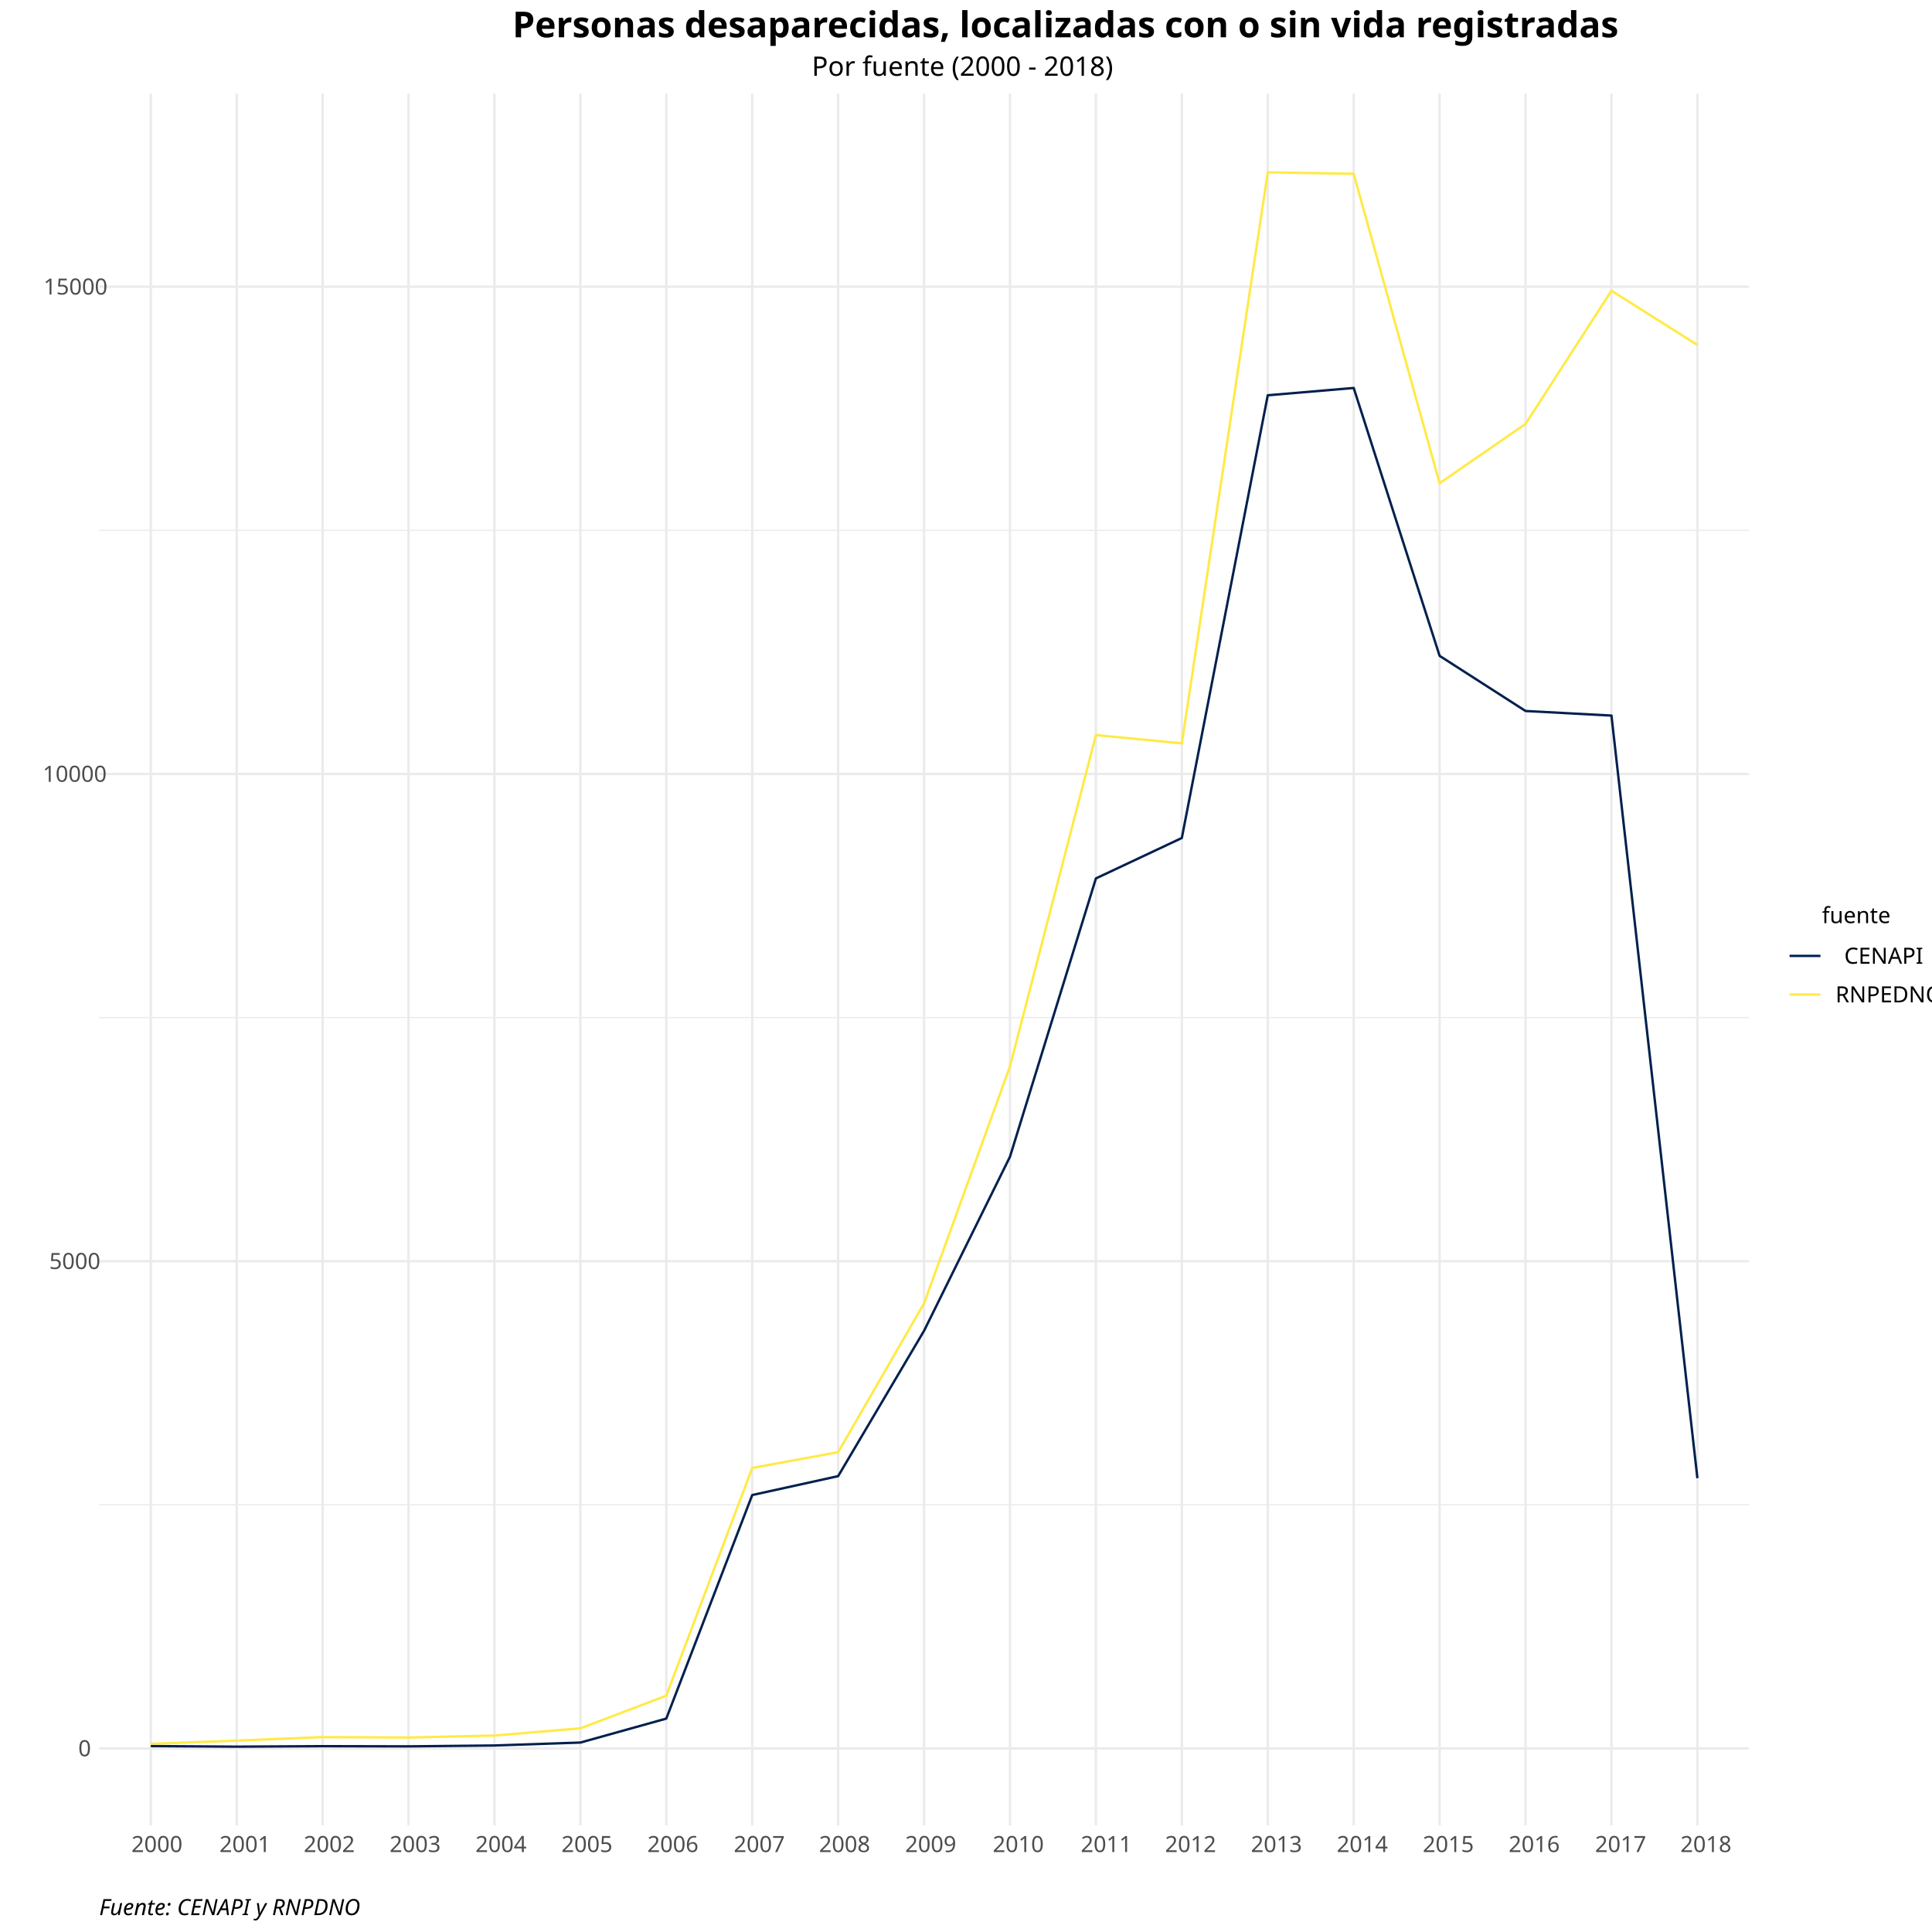
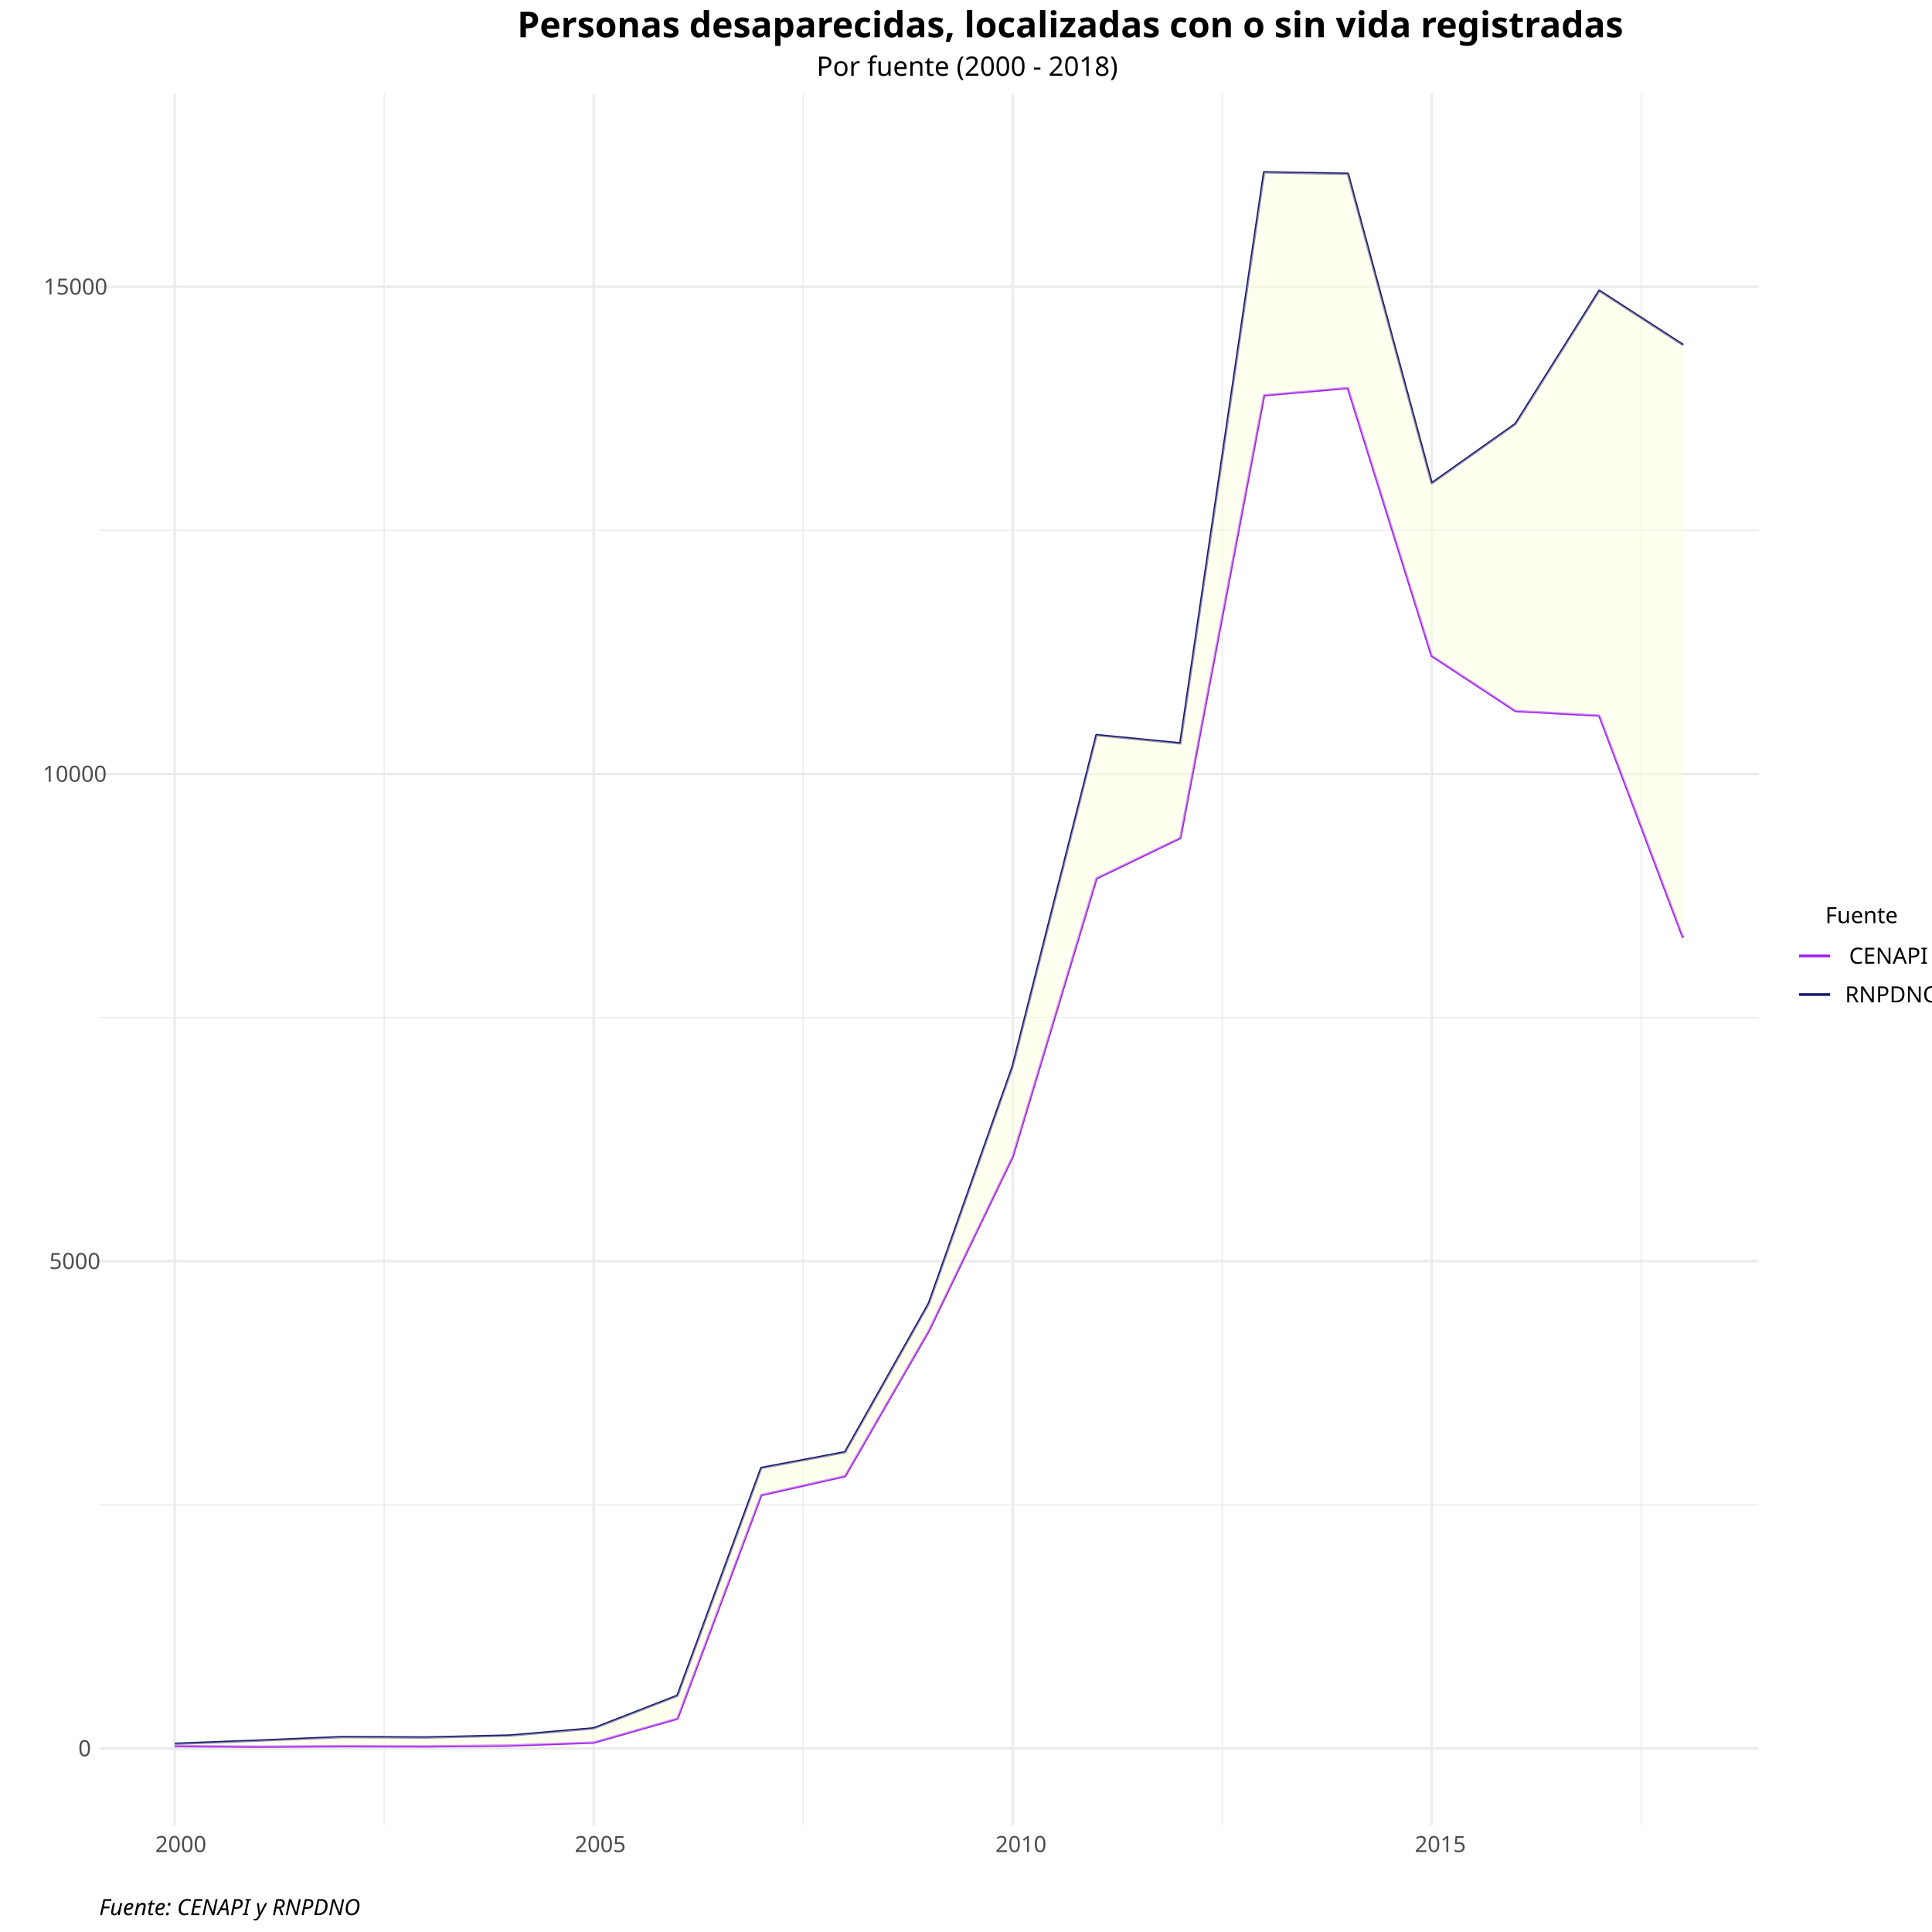
<svg xmlns="http://www.w3.org/2000/svg" viewBox="0 0 864.00 864.00">
  <defs>
    <style type="text/css">
    line, polyline, polygon, path, rect, circle {
      fill: none;
      stroke: #000000;
      stroke-linecap: round;
      stroke-linejoin: round;
      stroke-miterlimit: 10.00;
    }
  </style>
  </defs>
  <rect width="100%" height="100%" style="stroke: none; fill: #FFFFFF;" />
  <defs>
-     <clipPath id="cpNDQuMzd8NzgyLjEzfDgxNi4zMXw0MS44Ng==">
-       <rect x="44.37" y="41.86" width="737.76" height="774.45" />
+     <clipPath id="cpNDQuMzd8Nzg2LjQyfDgxNi4zMXw0MS44Ng==">
+       <rect x="44.37" y="41.86" width="742.05" height="774.45" />
    </clipPath>
  </defs>
-   <polyline points="44.37,672.95 782.13,672.95 " style="stroke-width: 0.53; stroke: #EBEBEB; stroke-linecap: butt;" clip-path="url(#cpNDQuMzd8NzgyLjEzfDgxNi4zMXw0MS44Ng==)" />
-   <polyline points="44.37,455.06 782.13,455.06 " style="stroke-width: 0.53; stroke: #EBEBEB; stroke-linecap: butt;" clip-path="url(#cpNDQuMzd8NzgyLjEzfDgxNi4zMXw0MS44Ng==)" />
-   <polyline points="44.37,237.17 782.13,237.17 " style="stroke-width: 0.53; stroke: #EBEBEB; stroke-linecap: butt;" clip-path="url(#cpNDQuMzd8NzgyLjEzfDgxNi4zMXw0MS44Ng==)" />
-   <polyline points="44.37,781.90 782.13,781.90 " style="stroke-width: 1.07; stroke: #EBEBEB; stroke-linecap: butt;" clip-path="url(#cpNDQuMzd8NzgyLjEzfDgxNi4zMXw0MS44Ng==)" />
-   <polyline points="44.37,564.01 782.13,564.01 " style="stroke-width: 1.07; stroke: #EBEBEB; stroke-linecap: butt;" clip-path="url(#cpNDQuMzd8NzgyLjEzfDgxNi4zMXw0MS44Ng==)" />
-   <polyline points="44.37,346.12 782.13,346.12 " style="stroke-width: 1.07; stroke: #EBEBEB; stroke-linecap: butt;" clip-path="url(#cpNDQuMzd8NzgyLjEzfDgxNi4zMXw0MS44Ng==)" />
-   <polyline points="44.37,128.23 782.13,128.23 " style="stroke-width: 1.07; stroke: #EBEBEB; stroke-linecap: butt;" clip-path="url(#cpNDQuMzd8NzgyLjEzfDgxNi4zMXw0MS44Ng==)" />
-   <polyline points="67.42,816.31 67.42,41.86 " style="stroke-width: 1.07; stroke: #EBEBEB; stroke-linecap: butt;" clip-path="url(#cpNDQuMzd8NzgyLjEzfDgxNi4zMXw0MS44Ng==)" />
-   <polyline points="105.85,816.31 105.85,41.86 " style="stroke-width: 1.07; stroke: #EBEBEB; stroke-linecap: butt;" clip-path="url(#cpNDQuMzd8NzgyLjEzfDgxNi4zMXw0MS44Ng==)" />
-   <polyline points="144.27,816.31 144.27,41.86 " style="stroke-width: 1.07; stroke: #EBEBEB; stroke-linecap: butt;" clip-path="url(#cpNDQuMzd8NzgyLjEzfDgxNi4zMXw0MS44Ng==)" />
-   <polyline points="182.70,816.31 182.70,41.86 " style="stroke-width: 1.07; stroke: #EBEBEB; stroke-linecap: butt;" clip-path="url(#cpNDQuMzd8NzgyLjEzfDgxNi4zMXw0MS44Ng==)" />
-   <polyline points="221.12,816.31 221.12,41.86 " style="stroke-width: 1.07; stroke: #EBEBEB; stroke-linecap: butt;" clip-path="url(#cpNDQuMzd8NzgyLjEzfDgxNi4zMXw0MS44Ng==)" />
-   <polyline points="259.55,816.31 259.55,41.86 " style="stroke-width: 1.07; stroke: #EBEBEB; stroke-linecap: butt;" clip-path="url(#cpNDQuMzd8NzgyLjEzfDgxNi4zMXw0MS44Ng==)" />
-   <polyline points="297.97,816.31 297.97,41.86 " style="stroke-width: 1.07; stroke: #EBEBEB; stroke-linecap: butt;" clip-path="url(#cpNDQuMzd8NzgyLjEzfDgxNi4zMXw0MS44Ng==)" />
-   <polyline points="336.40,816.31 336.40,41.86 " style="stroke-width: 1.07; stroke: #EBEBEB; stroke-linecap: butt;" clip-path="url(#cpNDQuMzd8NzgyLjEzfDgxNi4zMXw0MS44Ng==)" />
-   <polyline points="374.82,816.31 374.82,41.86 " style="stroke-width: 1.07; stroke: #EBEBEB; stroke-linecap: butt;" clip-path="url(#cpNDQuMzd8NzgyLjEzfDgxNi4zMXw0MS44Ng==)" />
-   <polyline points="413.25,816.31 413.25,41.86 " style="stroke-width: 1.07; stroke: #EBEBEB; stroke-linecap: butt;" clip-path="url(#cpNDQuMzd8NzgyLjEzfDgxNi4zMXw0MS44Ng==)" />
-   <polyline points="451.67,816.31 451.67,41.86 " style="stroke-width: 1.07; stroke: #EBEBEB; stroke-linecap: butt;" clip-path="url(#cpNDQuMzd8NzgyLjEzfDgxNi4zMXw0MS44Ng==)" />
-   <polyline points="490.10,816.31 490.10,41.86 " style="stroke-width: 1.07; stroke: #EBEBEB; stroke-linecap: butt;" clip-path="url(#cpNDQuMzd8NzgyLjEzfDgxNi4zMXw0MS44Ng==)" />
-   <polyline points="528.52,816.31 528.52,41.86 " style="stroke-width: 1.07; stroke: #EBEBEB; stroke-linecap: butt;" clip-path="url(#cpNDQuMzd8NzgyLjEzfDgxNi4zMXw0MS44Ng==)" />
-   <polyline points="566.95,816.31 566.95,41.86 " style="stroke-width: 1.07; stroke: #EBEBEB; stroke-linecap: butt;" clip-path="url(#cpNDQuMzd8NzgyLjEzfDgxNi4zMXw0MS44Ng==)" />
-   <polyline points="605.38,816.31 605.38,41.86 " style="stroke-width: 1.07; stroke: #EBEBEB; stroke-linecap: butt;" clip-path="url(#cpNDQuMzd8NzgyLjEzfDgxNi4zMXw0MS44Ng==)" />
-   <polyline points="643.80,816.31 643.80,41.86 " style="stroke-width: 1.07; stroke: #EBEBEB; stroke-linecap: butt;" clip-path="url(#cpNDQuMzd8NzgyLjEzfDgxNi4zMXw0MS44Ng==)" />
-   <polyline points="682.23,816.31 682.23,41.86 " style="stroke-width: 1.07; stroke: #EBEBEB; stroke-linecap: butt;" clip-path="url(#cpNDQuMzd8NzgyLjEzfDgxNi4zMXw0MS44Ng==)" />
-   <polyline points="720.65,816.31 720.65,41.86 " style="stroke-width: 1.07; stroke: #EBEBEB; stroke-linecap: butt;" clip-path="url(#cpNDQuMzd8NzgyLjEzfDgxNi4zMXw0MS44Ng==)" />
-   <polyline points="759.08,816.31 759.08,41.86 " style="stroke-width: 1.07; stroke: #EBEBEB; stroke-linecap: butt;" clip-path="url(#cpNDQuMzd8NzgyLjEzfDgxNi4zMXw0MS44Ng==)" />
-   <polyline points="67.42,780.85 105.85,781.11 144.27,780.89 182.70,780.98 221.12,780.59 259.55,779.28 297.97,768.56 336.40,668.59 374.82,660.14 413.25,595.12 451.67,517.29 490.10,392.83 528.52,374.75 566.95,176.77 605.38,173.50 643.80,293.30 682.23,317.96 720.65,320.01 759.08,661.05 " style="stroke-width: 1.07; stroke: #00204D; stroke-linecap: butt;" clip-path="url(#cpNDQuMzd8NzgyLjEzfDgxNi4zMXw0MS44Ng==)" />
-   <polyline points="67.42,779.85 105.85,778.41 144.27,776.84 182.70,777.02 221.12,776.14 259.55,772.92 297.97,758.32 336.40,656.48 374.82,649.42 413.25,582.88 451.67,476.89 490.10,328.73 528.52,332.43 566.95,77.06 605.38,77.72 643.80,216.12 682.23,189.58 720.65,130.01 759.08,154.28 " style="stroke-width: 1.07; stroke: #FFEA46; stroke-linecap: butt;" clip-path="url(#cpNDQuMzd8NzgyLjEzfDgxNi4zMXw0MS44Ng==)" />
+   <polyline points="44.37,672.95 786.42,672.95 " style="stroke-width: 0.53; stroke: #EBEBEB; stroke-linecap: butt;" clip-path="url(#cpNDQuMzd8Nzg2LjQyfDgxNi4zMXw0MS44Ng==)" />
+   <polyline points="44.37,455.06 786.42,455.06 " style="stroke-width: 0.53; stroke: #EBEBEB; stroke-linecap: butt;" clip-path="url(#cpNDQuMzd8Nzg2LjQyfDgxNi4zMXw0MS44Ng==)" />
+   <polyline points="44.37,237.17 786.42,237.17 " style="stroke-width: 0.53; stroke: #EBEBEB; stroke-linecap: butt;" clip-path="url(#cpNDQuMzd8Nzg2LjQyfDgxNi4zMXw0MS44Ng==)" />
+   <polyline points="171.79,816.31 171.79,41.86 " style="stroke-width: 0.53; stroke: #EBEBEB; stroke-linecap: butt;" clip-path="url(#cpNDQuMzd8Nzg2LjQyfDgxNi4zMXw0MS44Ng==)" />
+   <polyline points="359.18,816.31 359.18,41.86 " style="stroke-width: 0.53; stroke: #EBEBEB; stroke-linecap: butt;" clip-path="url(#cpNDQuMzd8Nzg2LjQyfDgxNi4zMXw0MS44Ng==)" />
+   <polyline points="546.57,816.31 546.57,41.86 " style="stroke-width: 0.53; stroke: #EBEBEB; stroke-linecap: butt;" clip-path="url(#cpNDQuMzd8Nzg2LjQyfDgxNi4zMXw0MS44Ng==)" />
+   <polyline points="733.95,816.31 733.95,41.86 " style="stroke-width: 0.53; stroke: #EBEBEB; stroke-linecap: butt;" clip-path="url(#cpNDQuMzd8Nzg2LjQyfDgxNi4zMXw0MS44Ng==)" />
+   <polyline points="44.37,781.90 786.42,781.90 " style="stroke-width: 1.07; stroke: #EBEBEB; stroke-linecap: butt;" clip-path="url(#cpNDQuMzd8Nzg2LjQyfDgxNi4zMXw0MS44Ng==)" />
+   <polyline points="44.37,564.01 786.42,564.01 " style="stroke-width: 1.07; stroke: #EBEBEB; stroke-linecap: butt;" clip-path="url(#cpNDQuMzd8Nzg2LjQyfDgxNi4zMXw0MS44Ng==)" />
+   <polyline points="44.37,346.12 786.42,346.12 " style="stroke-width: 1.07; stroke: #EBEBEB; stroke-linecap: butt;" clip-path="url(#cpNDQuMzd8Nzg2LjQyfDgxNi4zMXw0MS44Ng==)" />
+   <polyline points="44.37,128.23 786.42,128.23 " style="stroke-width: 1.07; stroke: #EBEBEB; stroke-linecap: butt;" clip-path="url(#cpNDQuMzd8Nzg2LjQyfDgxNi4zMXw0MS44Ng==)" />
+   <polyline points="78.10,816.31 78.10,41.86 " style="stroke-width: 1.07; stroke: #EBEBEB; stroke-linecap: butt;" clip-path="url(#cpNDQuMzd8Nzg2LjQyfDgxNi4zMXw0MS44Ng==)" />
+   <polyline points="265.48,816.31 265.48,41.86 " style="stroke-width: 1.07; stroke: #EBEBEB; stroke-linecap: butt;" clip-path="url(#cpNDQuMzd8Nzg2LjQyfDgxNi4zMXw0MS44Ng==)" />
+   <polyline points="452.87,816.31 452.87,41.86 " style="stroke-width: 1.07; stroke: #EBEBEB; stroke-linecap: butt;" clip-path="url(#cpNDQuMzd8Nzg2LjQyfDgxNi4zMXw0MS44Ng==)" />
+   <polyline points="640.26,816.31 640.26,41.86 " style="stroke-width: 1.07; stroke: #EBEBEB; stroke-linecap: butt;" clip-path="url(#cpNDQuMzd8Nzg2LjQyfDgxNi4zMXw0MS44Ng==)" />
+   <polyline points="78.10,779.85 115.57,778.41 153.05,776.84 190.53,777.02 228.01,776.14 265.48,772.92 302.96,758.32 340.44,656.48 377.92,649.42 415.39,582.88 452.87,476.89 490.35,328.73 527.83,332.43 565.30,77.06 602.78,77.72 640.26,216.12 677.74,189.58 715.21,130.01 752.69,154.28 " style="stroke-width: 1.07; stroke: #191970; stroke-linecap: butt;" clip-path="url(#cpNDQuMzd8Nzg2LjQyfDgxNi4zMXw0MS44Ng==)" />
+   <polyline points="78.10,780.85 115.57,781.11 153.05,780.89 190.53,780.98 228.01,780.59 265.48,779.28 302.96,768.56 340.44,668.59 377.92,660.14 415.39,595.12 452.87,517.29 490.35,392.83 527.83,374.75 565.30,176.77 602.78,173.50 640.26,293.30 677.74,317.96 715.21,320.01 752.69,419.37 " style="stroke-width: 1.07; stroke: #A020F0; stroke-linecap: butt;" clip-path="url(#cpNDQuMzd8Nzg2LjQyfDgxNi4zMXw0MS44Ng==)" />
+   <polygon points="78.10,779.85 115.57,778.41 153.05,776.84 190.53,777.02 228.01,776.14 265.48,772.92 302.96,758.32 340.44,656.48 377.92,649.42 415.39,582.88 452.87,476.89 490.35,328.73 527.83,332.43 565.30,77.06 602.78,77.72 640.26,216.12 677.74,189.58 715.21,130.01 752.69,154.28 752.69,419.37 715.21,320.01 677.74,317.96 640.26,293.30 602.78,173.50 565.30,176.77 527.83,374.75 490.35,392.83 452.87,517.29 415.39,595.12 377.92,660.14 340.44,668.59 302.96,768.56 265.48,779.28 228.01,780.59 190.53,780.98 153.05,780.89 115.57,781.11 78.10,780.85 " style="stroke-width: 0.75; stroke: none; fill: #FFFFE0; fill-opacity: 0.50;" clip-path="url(#cpNDQuMzd8Nzg2LjQyfDgxNi4zMXw0MS44Ng==)" />
+   <polyline points="78.10,779.85 115.57,778.41 153.05,776.84 190.53,777.02 228.01,776.14 265.48,772.92 302.96,758.32 340.44,656.48 377.92,649.42 415.39,582.88 452.87,476.89 490.35,328.73 527.83,332.43 565.30,77.06 602.78,77.72 640.26,216.12 677.74,189.58 715.21,130.01 752.69,154.28 " style="stroke-width: 1.07; stroke: none;" clip-path="url(#cpNDQuMzd8Nzg2LjQyfDgxNi4zMXw0MS44Ng==)" />
+   <polyline points="752.69,419.37 715.21,320.01 677.74,317.96 640.26,293.30 602.78,173.50 565.30,176.77 527.83,374.75 490.35,392.83 452.87,517.29 415.39,595.12 377.92,660.14 340.44,668.59 302.96,768.56 265.48,779.28 228.01,780.59 190.53,780.98 153.05,780.89 115.57,781.11 78.10,780.85 " style="stroke-width: 1.07; stroke: none;" clip-path="url(#cpNDQuMzd8Nzg2LjQyfDgxNi4zMXw0MS44Ng==)" />
  <defs>
    <clipPath id="cpMC4wMHw4NjQuMDB8ODY0LjAwfDAuMDA=">
      <rect x="0.00" y="0.00" width="864.00" height="864.00" />
    </clipPath>
  </defs>
  <g clip-path="url(#cpMC4wMHw4NjQuMDB8ODY0LjAwfDAuMDA=)">
    <text x="35.00" y="785.40" style="font-size: 10.00px; fill: #4D4D4D; font-family: Barlow Condensed;" textLength="4.44px" lengthAdjust="spacingAndGlyphs">0</text>
  </g>
  <g clip-path="url(#cpMC4wMHw4NjQuMDB8ODY0LjAwfDAuMDA=)">
    <text x="22.03" y="567.51" style="font-size: 10.00px; fill: #4D4D4D; font-family: Barlow Condensed;" textLength="17.41px" lengthAdjust="spacingAndGlyphs">5000</text>
  </g>
  <g clip-path="url(#cpMC4wMHw4NjQuMDB8ODY0LjAwfDAuMDA=)">
    <text x="19.12" y="349.62" style="font-size: 10.00px; fill: #4D4D4D; font-family: Barlow Condensed;" textLength="20.32px" lengthAdjust="spacingAndGlyphs">10000</text>
  </g>
  <g clip-path="url(#cpMC4wMHw4NjQuMDB8ODY0LjAwfDAuMDA=)">
    <text x="19.47" y="131.73" style="font-size: 10.00px; fill: #4D4D4D; font-family: Barlow Condensed;" textLength="19.97px" lengthAdjust="spacingAndGlyphs">15000</text>
  </g>
  <g clip-path="url(#cpMC4wMHw4NjQuMDB8ODY0LjAwfDAuMDA=)">
-     <text x="58.75" y="828.25" style="font-size: 10.00px; fill: #4D4D4D; font-family: Barlow Condensed;" textLength="17.34px" lengthAdjust="spacingAndGlyphs">2000</text>
+     <text x="69.43" y="828.25" style="font-size: 10.00px; fill: #4D4D4D; font-family: Barlow Condensed;" textLength="17.34px" lengthAdjust="spacingAndGlyphs">2000</text>
  </g>
  <g clip-path="url(#cpMC4wMHw4NjQuMDB8ODY0LjAwfDAuMDA=)">
-     <text x="98.12" y="828.25" style="font-size: 10.00px; fill: #4D4D4D; font-family: Barlow Condensed;" textLength="15.46px" lengthAdjust="spacingAndGlyphs">2001</text>
+     <text x="256.99" y="828.25" style="font-size: 10.00px; fill: #4D4D4D; font-family: Barlow Condensed;" textLength="16.99px" lengthAdjust="spacingAndGlyphs">2005</text>
  </g>
  <g clip-path="url(#cpMC4wMHw4NjQuMDB8ODY0LjAwfDAuMDA=)">
-     <text x="135.81" y="828.25" style="font-size: 10.00px; fill: #4D4D4D; font-family: Barlow Condensed;" textLength="16.92px" lengthAdjust="spacingAndGlyphs">2002</text>
+     <text x="445.14" y="828.25" style="font-size: 10.00px; fill: #4D4D4D; font-family: Barlow Condensed;" textLength="15.46px" lengthAdjust="spacingAndGlyphs">2010</text>
  </g>
  <g clip-path="url(#cpMC4wMHw4NjQuMDB8ODY0LjAwfDAuMDA=)">
-     <text x="174.21" y="828.25" style="font-size: 10.00px; fill: #4D4D4D; font-family: Barlow Condensed;" textLength="16.98px" lengthAdjust="spacingAndGlyphs">2003</text>
+     <text x="632.70" y="828.25" style="font-size: 10.00px; fill: #4D4D4D; font-family: Barlow Condensed;" textLength="15.11px" lengthAdjust="spacingAndGlyphs">2015</text>
  </g>
  <g clip-path="url(#cpMC4wMHw4NjQuMDB8ODY0LjAwfDAuMDA=)">
-     <text x="212.60" y="828.25" style="font-size: 10.00px; fill: #4D4D4D; font-family: Barlow Condensed;" textLength="17.05px" lengthAdjust="spacingAndGlyphs">2004</text>
+     <text x="816.29" y="412.82" style="font-size: 10.00px; font-family: Barlow Condensed;" textLength="23.33px" lengthAdjust="spacingAndGlyphs">Fuente</text>
+   </g>
+   <line x1="804.59" y1="427.48" x2="818.41" y2="427.48" style="stroke-width: 1.07; stroke: #A020F0; stroke-linecap: butt;" clip-path="url(#cpMC4wMHw4NjQuMDB8ODY0LjAwfDAuMDA=)" />
+   <line x1="804.59" y1="427.48" x2="818.41" y2="427.48" style="stroke-width: 1.07; stroke: #A020F0; stroke-linecap: butt;" clip-path="url(#cpMC4wMHw4NjQuMDB8ODY0LjAwfDAuMDA=)" />
+   <line x1="804.59" y1="444.76" x2="818.41" y2="444.76" style="stroke-width: 1.07; stroke: #191970; stroke-linecap: butt;" clip-path="url(#cpMC4wMHw4NjQuMDB8ODY0LjAwfDAuMDA=)" />
+   <line x1="804.59" y1="444.76" x2="818.41" y2="444.76" style="stroke-width: 1.07; stroke: #191970; stroke-linecap: butt;" clip-path="url(#cpMC4wMHw4NjQuMDB8ODY0LjAwfDAuMDA=)" />
+   <g clip-path="url(#cpMC4wMHw4NjQuMDB8ODY0LjAwfDAuMDA=)">
+     <text x="826.91" y="430.98" style="font-size: 10.00px; font-family: Barlow Condensed;" textLength="24.35px" lengthAdjust="spacingAndGlyphs">CENAPI</text>
  </g>
  <g clip-path="url(#cpMC4wMHw4NjQuMDB8ODY0LjAwfDAuMDA=)">
-     <text x="251.05" y="828.25" style="font-size: 10.00px; fill: #4D4D4D; font-family: Barlow Condensed;" textLength="16.99px" lengthAdjust="spacingAndGlyphs">2005</text>
+     <text x="825.12" y="448.26" style="font-size: 10.00px; font-family: Barlow Condensed;" textLength="27.92px" lengthAdjust="spacingAndGlyphs">RNPDNO</text>
  </g>
  <g clip-path="url(#cpMC4wMHw4NjQuMDB8ODY0LjAwfDAuMDA=)">
-     <text x="289.47" y="828.25" style="font-size: 10.00px; fill: #4D4D4D; font-family: Barlow Condensed;" textLength="17.00px" lengthAdjust="spacingAndGlyphs">2006</text>
+     <text x="365.17" y="33.89" style="font-size: 12.00px; font-family: Barlow Condensed;" textLength="100.44px" lengthAdjust="spacingAndGlyphs">Por fuente  (2000 - 2018)</text>
  </g>
  <g clip-path="url(#cpMC4wMHw4NjQuMDB8ODY0LjAwfDAuMDA=)">
-     <text x="328.12" y="828.25" style="font-size: 10.00px; fill: #4D4D4D; font-family: Barlow Condensed;" textLength="16.56px" lengthAdjust="spacingAndGlyphs">2007</text>
-   </g>
-   <g clip-path="url(#cpMC4wMHw4NjQuMDB8ODY0LjAwfDAuMDA=)">
-     <text x="366.26" y="828.25" style="font-size: 10.00px; fill: #4D4D4D; font-family: Barlow Condensed;" textLength="17.12px" lengthAdjust="spacingAndGlyphs">2008</text>
-   </g>
-   <g clip-path="url(#cpMC4wMHw4NjQuMDB8ODY0LjAwfDAuMDA=)">
-     <text x="404.78" y="828.25" style="font-size: 10.00px; fill: #4D4D4D; font-family: Barlow Condensed;" textLength="16.93px" lengthAdjust="spacingAndGlyphs">2009</text>
-   </g>
-   <g clip-path="url(#cpMC4wMHw4NjQuMDB8ODY0LjAwfDAuMDA=)">
-     <text x="443.94" y="828.25" style="font-size: 10.00px; fill: #4D4D4D; font-family: Barlow Condensed;" textLength="15.46px" lengthAdjust="spacingAndGlyphs">2010</text>
-   </g>
-   <g clip-path="url(#cpMC4wMHw4NjQuMDB8ODY0LjAwfDAuMDA=)">
-     <text x="483.31" y="828.25" style="font-size: 10.00px; fill: #4D4D4D; font-family: Barlow Condensed;" textLength="13.58px" lengthAdjust="spacingAndGlyphs">2011</text>
-   </g>
-   <g clip-path="url(#cpMC4wMHw4NjQuMDB8ODY0LjAwfDAuMDA=)">
-     <text x="521.00" y="828.25" style="font-size: 10.00px; fill: #4D4D4D; font-family: Barlow Condensed;" textLength="15.04px" lengthAdjust="spacingAndGlyphs">2012</text>
-   </g>
-   <g clip-path="url(#cpMC4wMHw4NjQuMDB8ODY0LjAwfDAuMDA=)">
-     <text x="559.40" y="828.25" style="font-size: 10.00px; fill: #4D4D4D; font-family: Barlow Condensed;" textLength="15.10px" lengthAdjust="spacingAndGlyphs">2013</text>
-   </g>
-   <g clip-path="url(#cpMC4wMHw4NjQuMDB8ODY0LjAwfDAuMDA=)">
-     <text x="597.79" y="828.25" style="font-size: 10.00px; fill: #4D4D4D; font-family: Barlow Condensed;" textLength="15.17px" lengthAdjust="spacingAndGlyphs">2014</text>
-   </g>
-   <g clip-path="url(#cpMC4wMHw4NjQuMDB8ODY0LjAwfDAuMDA=)">
-     <text x="636.25" y="828.25" style="font-size: 10.00px; fill: #4D4D4D; font-family: Barlow Condensed;" textLength="15.11px" lengthAdjust="spacingAndGlyphs">2015</text>
-   </g>
-   <g clip-path="url(#cpMC4wMHw4NjQuMDB8ODY0LjAwfDAuMDA=)">
-     <text x="674.67" y="828.25" style="font-size: 10.00px; fill: #4D4D4D; font-family: Barlow Condensed;" textLength="15.12px" lengthAdjust="spacingAndGlyphs">2016</text>
-   </g>
-   <g clip-path="url(#cpMC4wMHw4NjQuMDB8ODY0LjAwfDAuMDA=)">
-     <text x="713.31" y="828.25" style="font-size: 10.00px; fill: #4D4D4D; font-family: Barlow Condensed;" textLength="14.68px" lengthAdjust="spacingAndGlyphs">2017</text>
-   </g>
-   <g clip-path="url(#cpMC4wMHw4NjQuMDB8ODY0LjAwfDAuMDA=)">
-     <text x="751.46" y="828.25" style="font-size: 10.00px; fill: #4D4D4D; font-family: Barlow Condensed;" textLength="15.24px" lengthAdjust="spacingAndGlyphs">2018</text>
-   </g>
-   <g clip-path="url(#cpMC4wMHw4NjQuMDB8ODY0LjAwfDAuMDA=)">
-     <text x="814.78" y="412.82" style="font-size: 10.00px; font-family: Barlow Condensed;" textLength="22.06px" lengthAdjust="spacingAndGlyphs">fuente</text>
-   </g>
-   <line x1="800.30" y1="427.48" x2="814.12" y2="427.48" style="stroke-width: 1.07; stroke: #00204D; stroke-linecap: butt;" clip-path="url(#cpMC4wMHw4NjQuMDB8ODY0LjAwfDAuMDA=)" />
-   <line x1="800.30" y1="444.76" x2="814.12" y2="444.76" style="stroke-width: 1.07; stroke: #FFEA46; stroke-linecap: butt;" clip-path="url(#cpMC4wMHw4NjQuMDB8ODY0LjAwfDAuMDA=)" />
-   <g clip-path="url(#cpMC4wMHw4NjQuMDB8ODY0LjAwfDAuMDA=)">
-     <text x="824.76" y="430.98" style="font-size: 10.00px; font-family: Barlow Condensed;" textLength="24.35px" lengthAdjust="spacingAndGlyphs">CENAPI</text>
-   </g>
-   <g clip-path="url(#cpMC4wMHw4NjQuMDB8ODY0LjAwfDAuMDA=)">
-     <text x="820.83" y="448.26" style="font-size: 10.00px; font-family: Barlow Condensed;" textLength="32.21px" lengthAdjust="spacingAndGlyphs">RNPEDNO</text>
-   </g>
-   <g clip-path="url(#cpMC4wMHw4NjQuMDB8ODY0LjAwfDAuMDA=)">
-     <text x="363.03" y="33.89" style="font-size: 12.00px; font-family: Barlow Condensed;" textLength="100.44px" lengthAdjust="spacingAndGlyphs">Por fuente  (2000 - 2018)</text>
-   </g>
-   <g clip-path="url(#cpMC4wMHw4NjQuMDB8ODY0LjAwfDAuMDA=)">
-     <text x="229.17" y="16.68" style="font-size: 16.00px; font-weight: bold; font-family: Barlow Condensed;" textLength="368.16px" lengthAdjust="spacingAndGlyphs">Personas desaparecidas, localizadas con o sin vida registradas</text>
+     <text x="231.31" y="16.68" style="font-size: 16.00px; font-weight: bold; font-family: Barlow Condensed;" textLength="368.16px" lengthAdjust="spacingAndGlyphs">Personas desaparecidas, localizadas con o sin vida registradas</text>
  </g>
  <g clip-path="url(#cpMC4wMHw4NjQuMDB8ODY0LjAwfDAuMDA=)">
    <text x="44.37" y="856.44" style="font-size: 10.00px; font-style: italic; font-family: Barlow Condensed;" textLength="84.78px" lengthAdjust="spacingAndGlyphs">Fuente: CENAPI y RNPDNO</text>
  </g>
</svg>
